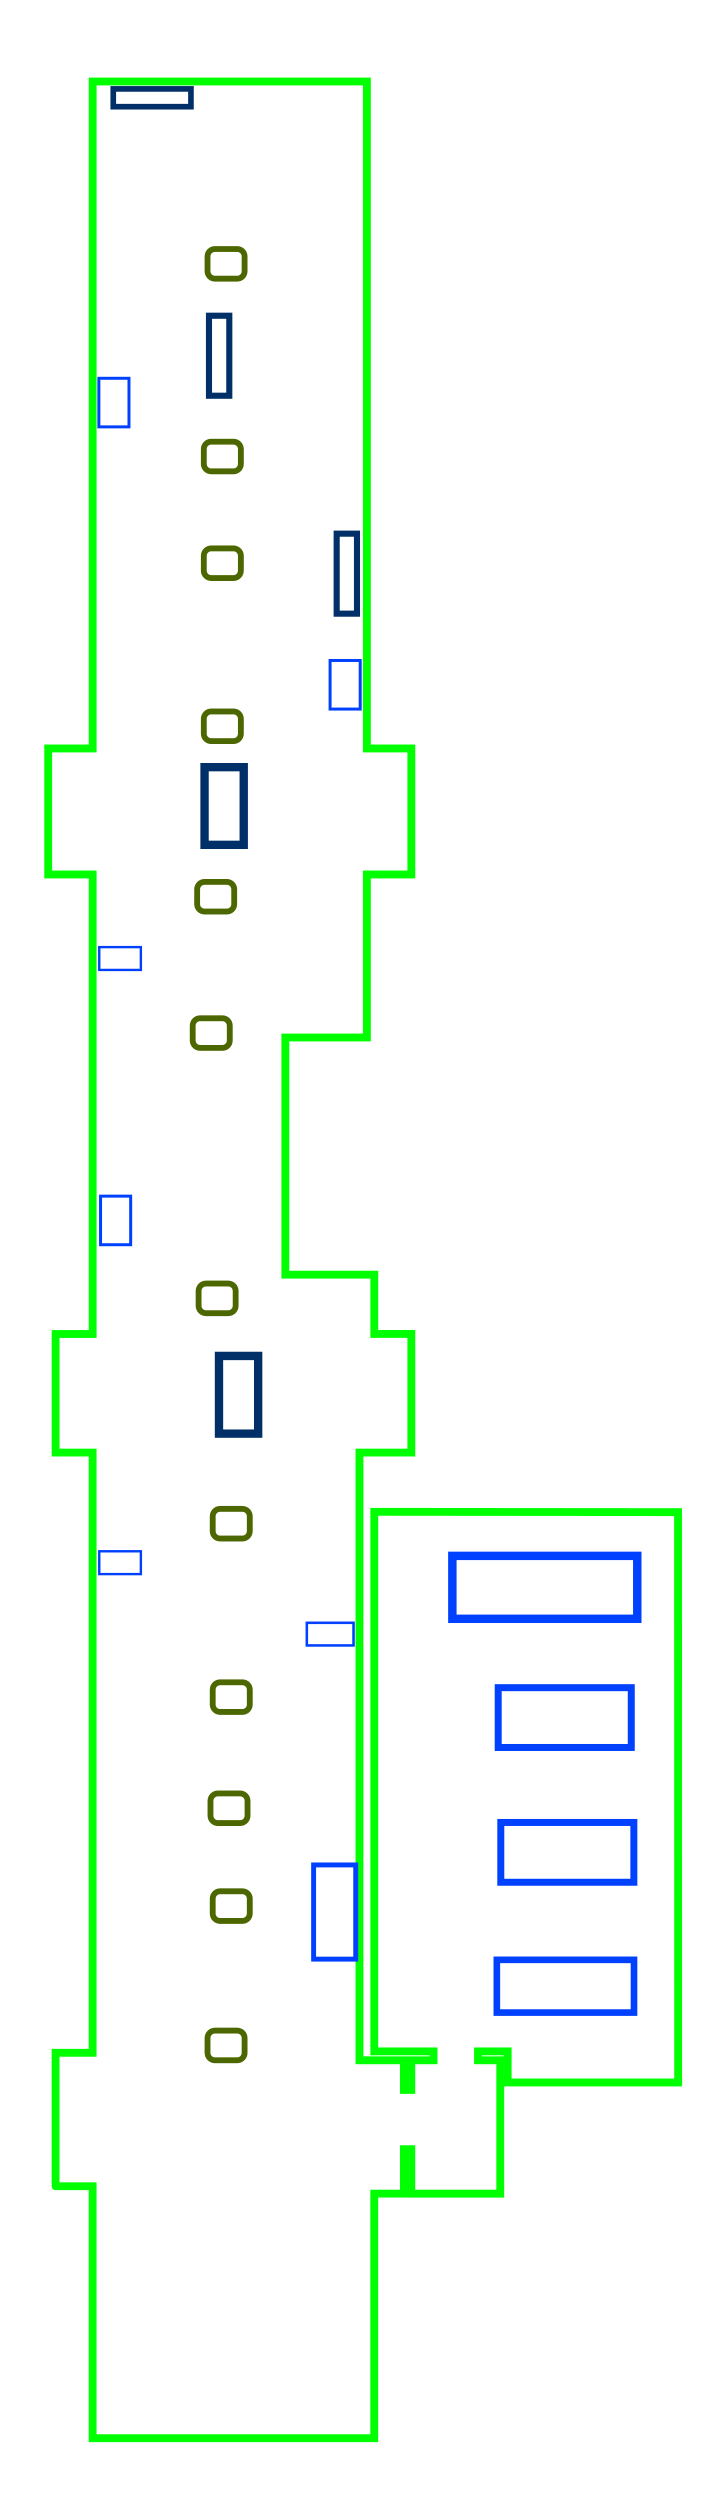
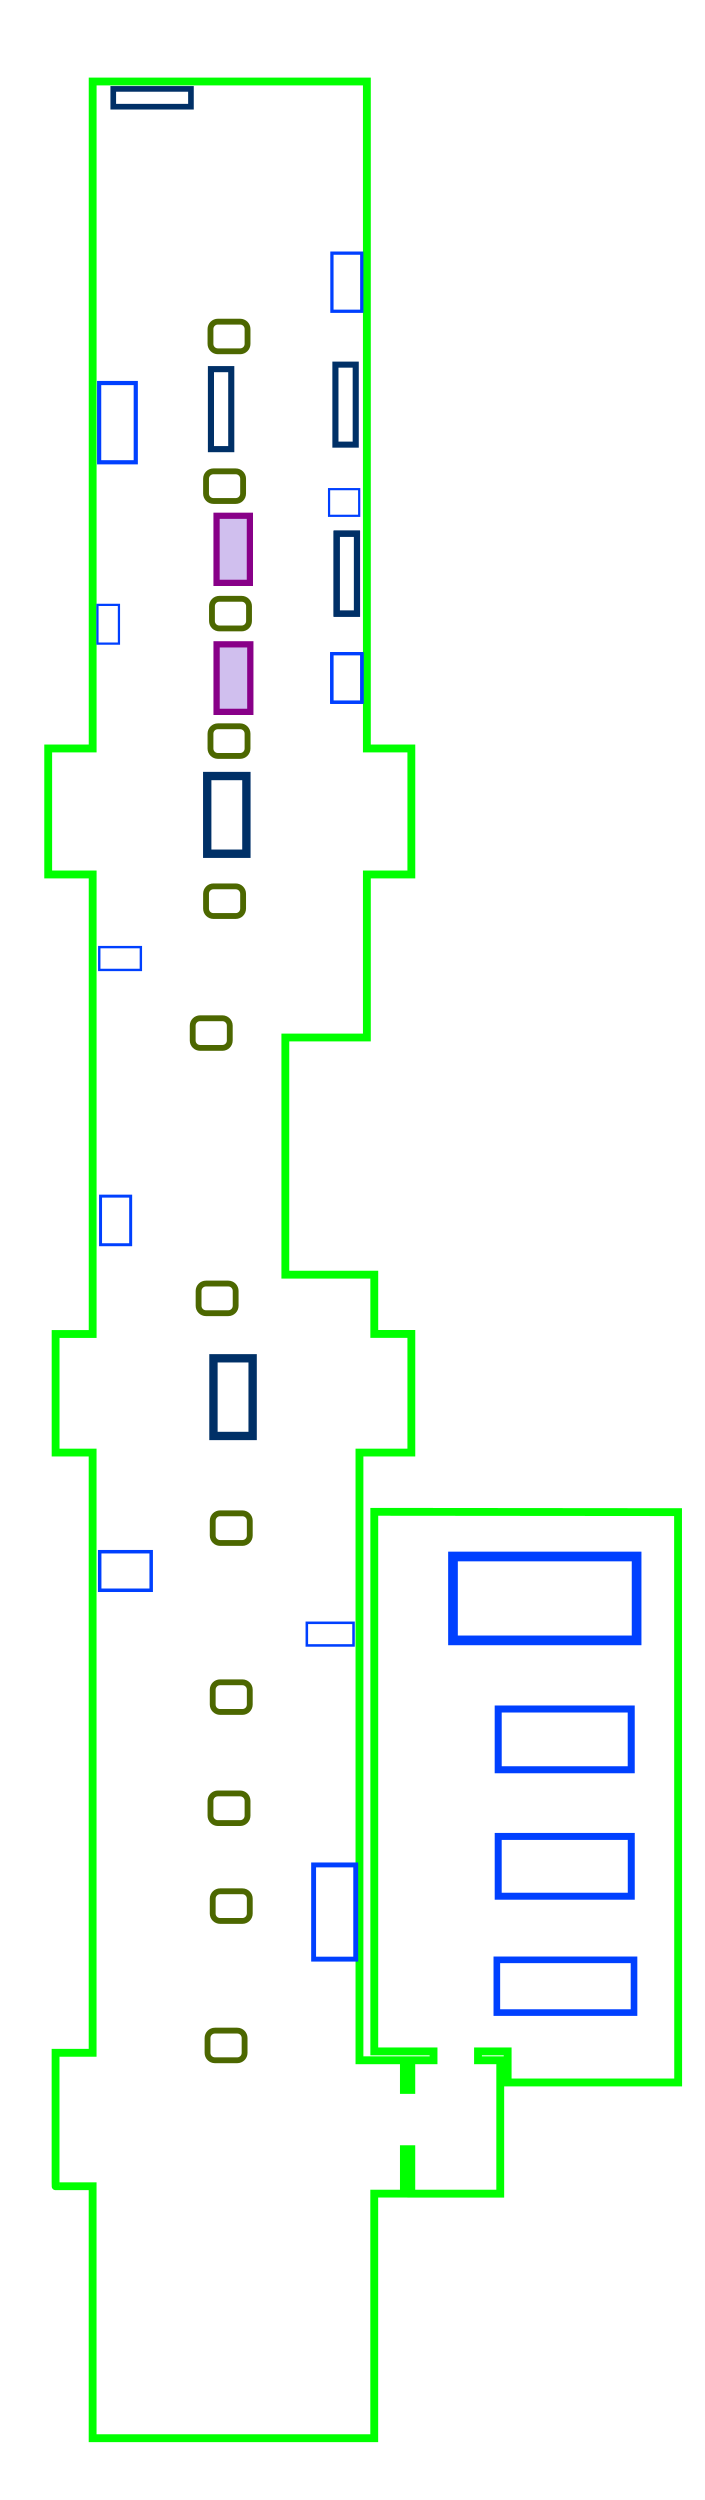
<svg xmlns="http://www.w3.org/2000/svg" viewBox="-5.864 -30.912 17.971 63.749" version="1.1" id="svg380" xml:space="preserve" width="17.971" height="63.749">
  <defs id="defs384" />
  <path d="m -3.502,31.261 v -6.425 h -0.945 c -1e-6,0.017 0,-2.268 0,-3.402 h 0.945 V 6.128 H -4.446 V 3.104 h 0.945 l -10e-8,-11.717 -1.134,4e-7 v -3.213 h 1.134 l -4e-7,-17.008 h 6.992 v 17.008 h 1.134 v 3.213 H 3.491 v 4.157 H 1.412 v 6.047 h 2.268 v 1.512 l 0.945,4e-7 V 6.128 H 3.302 V 21.624 H 4.435 v 0.756 h 0.189 v -0.756 H 5.191 V 21.398 H 3.68 V 7.639 l 7.746,0.008 0.003,14.543 H 7.081 v -0.792 l -0.756,-5e-6 v 0.226 l 0.567,5e-6 1e-7,3.402 -2.268,3e-6 V 23.891 H 4.435 v 1.134 l -0.756,1e-6 v 6.236 z" fill="none" stroke="#000000" stroke-width="0.1" id="hall" style="fill:none;fill-opacity:1;stroke:#00ff00;stroke-width:0.2;stroke-dasharray:none;stroke-opacity:1" />
  <g id="layer1">
    <path id="rect3529" style="fill:none;stroke:#0040ff;stroke-width:0.169" d="m 6.805,19.063 h 3.498 v 1.345 H 6.805 Z" />
-     <path id="rect3529-6" style="fill:none;stroke:#0040ff;stroke-width:0.178" d="m 6.906,15.56 h 3.393 v 1.525 H 6.906 Z" />
-     <path id="rect3529-6-5" style="fill:none;stroke:#0040ff;stroke-width:0.178" d="m 6.84,12.123 h 3.393 v 1.525 H 6.84 Z" />
+     <path id="rect3529-6" style="fill:none;stroke:#0040ff;stroke-width:0.178" d="m 6.84,15.916 h 3.393 v 1.525 H 6.84 Z" />
+     <path id="rect3529-6-5" style="fill:none;stroke:#0040ff;stroke-width:0.179" d="m 6.84,12.667 h 3.392 v 1.549 H 6.84 Z" />
    <path id="rect3529-6-5-0" style="fill:none;stroke:#0040ff;stroke-width:0.065" d="m 1.96,10.469 h 1.191 v 0.577 H 1.96 Z" />
-     <path id="rect3529-6-5-0-9" style="fill:none;stroke:#0040ff;stroke-width:0.061" d="m -3.333,8.645 h 1.061 v 0.582 h -1.061 z" />
+     <path id="rect3529-6-5-0-9" style="fill:none;stroke:#0040ff;stroke-width:0.089" d="m -3.322,8.656 h 1.313 V 9.639 h -1.313 z" />
    <path id="rect3529-6-5-0-9-9" style="fill:none;stroke:#0040ff;stroke-width:0.061" d="m -3.333,-6.761 h 1.061 v 0.582 h -1.061 z" />
-     <path id="rect3529-6-3" style="fill:none;stroke:#0040ff;stroke-width:0.215" d="M 5.671,8.762 H 10.386 V 10.367 H 5.671 Z" />
+     <path id="rect3529-6-3" style="fill:none;stroke:#0040ff;stroke-width:0.247" d="M 5.687,8.778 H 10.369 V 10.917 H 5.687 Z" />
    <path id="rect3529-6-7" style="fill:none;stroke:#0040ff;stroke-width:0.125" d="m 2.133,16.643 h 1.074 v 2.402 H 2.133 Z" />
    <path id="rect3529-6-7-2" style="fill:none;stroke:#0040ff;stroke-width:0.076" d="m -3.3,-0.411 h 0.768 v 1.239 h -0.768 z" />
-     <path id="rect3529-6-7-2-0" style="fill:none;stroke:#0040ff;stroke-width:0.076" d="m 2.553,-14.07 h 0.768 v 1.239 H 2.553 Z" />
-     <path id="rect3529-6-7-2-7" style="fill:none;stroke:#0040ff;stroke-width:0.076" d="m -3.343,-21.266 h 0.768 v 1.239 h -0.768 z" />
+     <path id="rect3529-6-7-2-0" style="fill:none;stroke:#0040ff;stroke-width:0.076" d="m 2.596,-14.244 h 0.768 v 1.239 H 2.596 Z" />
+     <path id="rect3529-6-7-2-0-3" style="fill:none;stroke:#0040ff;stroke-width:0.076" d="m 2.596,-14.244 h 0.768 v 1.239 H 2.596 Z" />
+     <path id="rect3529-6-7-2-0-3-2" style="fill:none;stroke:#0040ff;stroke-width:0.076" d="m 2.596,-14.244 h 0.768 v 1.239 H 2.596 Z" />
+     <path id="rect3529-6-7-2-7" style="fill:none;stroke:#0040ff;stroke-width:0.107" d="m -3.336,-21.145 h 0.934 v 2.021 h -0.934 z" />
+     <path id="rect3529-6-7-2-7-6" style="fill:none;stroke:#0040ff;stroke-width:0.057" d="m -3.379,-15.488 h 0.548 v 0.988 h -0.548 z" />
    <path id="rect3847" style="fill:none;stroke:#4c6700;stroke-width:0.149" d="M -0.383,20.868 H 0.184 c 0.105,0 0.189,0.084 0.189,0.189 v 0.378 c 0,0.105 -0.084,0.189 -0.189,0.189 h -0.567 c -0.105,0 -0.189,-0.084 -0.189,-0.189 v -0.378 c 0,-0.105 0.084,-0.189 0.189,-0.189 z" />
    <path id="rect3847-5" style="fill:none;stroke:#4c6700;stroke-width:0.149" d="m -0.251,17.315 h 0.567 c 0.105,0 0.189,0.084 0.189,0.189 v 0.378 c 0,0.105 -0.084,0.189 -0.189,0.189 h -0.567 c -0.105,0 -0.189,-0.084 -0.189,-0.189 v -0.378 c 0,-0.105 0.084,-0.189 0.189,-0.189 z" />
    <path id="rect3847-6" style="fill:none;stroke:#4c6700;stroke-width:0.149" d="m -0.308,14.82 h 0.567 c 0.105,0 0.189,0.084 0.189,0.189 v 0.378 c 0,0.105 -0.084,0.189 -0.189,0.189 h -0.567 c -0.105,0 -0.189,-0.084 -0.189,-0.189 v -0.378 c 0,-0.105 0.084,-0.189 0.189,-0.189 z" />
    <path id="rect3847-2" style="fill:none;stroke:#4c6700;stroke-width:0.149" d="m -0.251,11.986 h 0.567 c 0.105,0 0.189,0.084 0.189,0.189 v 0.378 c 0,0.105 -0.084,0.189 -0.189,0.189 h -0.567 c -0.105,0 -0.189,-0.084 -0.189,-0.189 v -0.378 c 0,-0.105 0.084,-0.189 0.189,-0.189 z" />
-     <path id="rect3847-9" style="fill:none;stroke:#4c6700;stroke-width:0.149" d="m -0.251,7.564 h 0.567 c 0.105,0 0.189,0.084 0.189,0.189 v 0.378 c 0,0.105 -0.084,0.189 -0.189,0.189 h -0.567 c -0.105,0 -0.189,-0.084 -0.189,-0.189 v -0.378 c 0,-0.105 0.084,-0.189 0.189,-0.189 z" />
+     <path id="rect3847-9" style="fill:none;stroke:#4c6700;stroke-width:0.149" d="m -0.251,7.677 h 0.567 c 0.105,0 0.189,0.084 0.189,0.189 v 0.378 c 0,0.105 -0.084,0.189 -0.189,0.189 h -0.567 c -0.105,0 -0.189,-0.084 -0.189,-0.189 V 7.866 c 0,-0.105 0.084,-0.189 0.189,-0.189 z" />
    <path id="rect3847-1" style="fill:none;stroke:#4c6700;stroke-width:0.149" d="m -0.611,1.818 h 0.567 c 0.105,0 0.189,0.084 0.189,0.189 v 0.378 c 0,0.105 -0.084,0.189 -0.189,0.189 h -0.567 c -0.105,0 -0.189,-0.084 -0.189,-0.189 V 2.007 c 0,-0.105 0.084,-0.189 0.189,-0.189 z" />
    <path id="rect3847-1-3" style="fill:none;stroke:#4c6700;stroke-width:0.149" d="m -0.761,-4.947 h 0.567 c 0.105,0 0.189,0.084 0.189,0.189 v 0.378 c 0,0.105 -0.084,0.189 -0.189,0.189 h -0.567 c -0.105,0 -0.189,-0.084 -0.189,-0.189 v -0.378 c 0,-0.105 0.084,-0.189 0.189,-0.189 z" />
-     <path id="rect3847-1-6" style="fill:none;stroke:#4c6700;stroke-width:0.149" d="m -0.648,-8.424 h 0.567 c 0.105,0 0.189,0.084 0.189,0.189 v 0.378 c 0,0.105 -0.084,0.189 -0.189,0.189 h -0.567 c -0.105,0 -0.189,-0.084 -0.189,-0.189 v -0.378 c 0,-0.105 0.084,-0.189 0.189,-0.189 z" />
-     <path id="rect3847-1-6-0" style="fill:none;stroke:#4c6700;stroke-width:0.149" d="m -0.478,-12.77 h 0.567 c 0.105,0 0.189,0.084 0.189,0.189 v 0.378 c 0,0.105 -0.084,0.189 -0.189,0.189 h -0.567 c -0.105,0 -0.189,-0.084 -0.189,-0.189 v -0.378 c 0,-0.105 0.084,-0.189 0.189,-0.189 z" />
-     <path id="rect3847-1-6-0-6" style="fill:none;stroke:#4c6700;stroke-width:0.149" d="m -0.478,-16.928 h 0.567 c 0.105,0 0.189,0.084 0.189,0.189 v 0.378 c 0,0.105 -0.084,0.189 -0.189,0.189 h -0.567 c -0.105,0 -0.189,-0.084 -0.189,-0.189 v -0.378 c 0,-0.105 0.084,-0.189 0.189,-0.189 z" />
-     <path id="rect3847-1-6-0-6-6" style="fill:none;stroke:#4c6700;stroke-width:0.149" d="m -0.478,-19.649 h 0.567 c 0.105,0 0.189,0.084 0.189,0.189 v 0.378 c 0,0.105 -0.084,0.189 -0.189,0.189 h -0.567 c -0.105,0 -0.189,-0.084 -0.189,-0.189 v -0.378 c 0,-0.105 0.084,-0.189 0.189,-0.189 z" />
-     <path id="rect3847-1-6-0-6-1" style="fill:none;stroke:#4c6700;stroke-width:0.149" d="m -0.383,-24.562 h 0.567 c 0.105,0 0.189,0.084 0.189,0.189 v 0.378 c 0,0.105 -0.084,0.189 -0.189,0.189 h -0.567 c -0.105,0 -0.189,-0.084 -0.189,-0.189 v -0.378 c 0,-0.105 0.084,-0.189 0.189,-0.189 z" />
-     <path id="rect8193" style="fill:none;stroke:#003067;stroke-width:0.213" d="m -0.28,3.664 h 0.999 c 0,0 0,0.098 0,0.22 v 1.541 c 0,0.122 0,0.22 0,0.22 h -0.999 c 0,0 -2e-8,-0.098 -2e-8,-0.22 V 3.884 c 0,-0.122 2e-8,-0.22 2e-8,-0.22 z" />
-     <path id="rect8193-2" style="fill:none;stroke:#003067;stroke-width:0.213" d="m -0.648,-11.35 h 0.999 c 0,0 0,0.098 0,0.22 v 1.541 c 0,0.122 0,0.22 0,0.22 h -0.999 c 0,0 -2e-8,-0.098 -2e-8,-0.22 v -1.541 c 0,-0.122 2e-8,-0.22 2e-8,-0.22 z" />
-     <path id="rect8193-2-8" style="fill:none;stroke:#003067;stroke-width:0.156" d="m -0.535,-22.861 h 0.518 c 0,0 0,0.101 0,0.227 v 1.586 c 0,0.126 0,0.227 0,0.227 h -0.518 c 0,0 -1e-8,-0.101 -1e-8,-0.227 v -1.586 c 0,-0.126 1e-8,-0.227 1e-8,-0.227 z" />
+     <path id="rect3847-1-6" style="fill:none;stroke:#4c6700;stroke-width:0.149" d="m -0.421,-8.31 h 0.567 c 0.105,0 0.189,0.084 0.189,0.189 v 0.378 c 0,0.105 -0.084,0.189 -0.189,0.189 h -0.567 c -0.105,0 -0.189,-0.084 -0.189,-0.189 v -0.378 c 0,-0.105 0.084,-0.189 0.189,-0.189 z" />
+     <path id="rect3847-1-6-0" style="fill:none;stroke:#4c6700;stroke-width:0.149" d="m -0.308,-12.392 h 0.567 c 0.105,0 0.189,0.084 0.189,0.189 v 0.378 c 0,0.105 -0.084,0.189 -0.189,0.189 h -0.567 c -0.105,0 -0.189,-0.084 -0.189,-0.189 v -0.378 c 0,-0.105 0.084,-0.189 0.189,-0.189 z" />
+     <path id="rect3847-1-6-0-6" style="fill:none;stroke:#4c6700;stroke-width:0.149" d="m -0.27,-15.643 h 0.567 c 0.105,0 0.189,0.084 0.189,0.189 v 0.378 c 0,0.105 -0.084,0.189 -0.189,0.189 h -0.567 c -0.105,0 -0.189,-0.084 -0.189,-0.189 V -15.454 c 0,-0.105 0.084,-0.189 0.189,-0.189 z" />
+     <path id="rect3847-1-6-0-6-6" style="fill:none;stroke:#4c6700;stroke-width:0.149" d="m -0.421,-18.893 h 0.567 c 0.105,0 0.189,0.084 0.189,0.189 v 0.378 c 0,0.105 -0.084,0.189 -0.189,0.189 h -0.567 c -0.105,0 -0.189,-0.084 -0.189,-0.189 v -0.378 c 0,-0.105 0.084,-0.189 0.189,-0.189 z" />
+     <path id="rect3847-1-6-0-6-1" style="fill:none;stroke:#4c6700;stroke-width:0.149" d="m -0.308,-22.71 h 0.567 c 0.105,0 0.189,0.084 0.189,0.189 v 0.378 c 0,0.105 -0.084,0.189 -0.189,0.189 h -0.567 c -0.105,0 -0.189,-0.084 -0.189,-0.189 v -0.378 c 0,-0.105 0.084,-0.189 0.189,-0.189 z" />
+     <path id="rect8193" style="fill:none;stroke:#003067;stroke-width:0.213" d="m -0.421,3.724 h 0.999 c 0,0 0,0.098 0,0.22 v 1.541 c 0,0.122 0,0.22 0,0.22 h -0.999 c 0,0 -2e-8,-0.098 -2e-8,-0.22 V 3.944 c 0,-0.122 2e-8,-0.22 2e-8,-0.22 z" />
+     <path id="rect8193-2" style="fill:none;stroke:#003067;stroke-width:0.213" d="m -0.58,-11.123 h 0.999 c 0,0 0,0.098 0,0.22 v 1.541 c 0,0.122 0,0.22 0,0.22 h -0.999 c 0,0 -2e-8,-0.098 -2e-8,-0.22 v -1.541 c 0,-0.122 2e-8,-0.22 2e-8,-0.22 z" />
+     <path id="rect8193-2-8" style="fill:none;stroke:#003067;stroke-width:0.156" d="m -0.485,-21.499 h 0.518 c 0,0 0,0.101 0,0.227 v 1.586 c 0,0.126 0,0.227 0,0.227 h -0.518 c 0,0 -1e-8,-0.101 -1e-8,-0.227 v -1.586 c 0,-0.126 1e-8,-0.227 1e-8,-0.227 z" />
    <path id="rect8193-2-8-23" style="fill:none;stroke:#003067;stroke-width:0.156" d="m 2.721,-17.304 h 0.518 c 0,0 0,0.101 0,0.227 v 1.586 c 0,0.126 0,0.227 0,0.227 H 2.721 c 0,0 0,-0.101 0,-0.227 v -1.586 c 0,-0.126 0,-0.227 0,-0.227 z" />
+     <path id="rect8193-2-8-23-5" style="fill:none;stroke:#003067;stroke-width:0.156" d="m 2.721,-17.304 h 0.518 c 0,0 0,0.101 0,0.227 v 1.586 c 0,0.126 0,0.227 0,0.227 H 2.721 c 0,0 0,-0.101 0,-0.227 v -1.586 c 0,-0.126 0,-0.227 0,-0.227 z" />
+     <path id="rect8193-2-8-23-56" style="fill:none;stroke:#003067;stroke-width:0.156" d="m 2.689,-21.614 h 0.518 c 0,0 0,0.101 0,0.227 v 1.586 c 0,0.126 0,0.227 0,0.227 H 2.689 c 0,0 0,-0.101 0,-0.227 v -1.586 c 0,-0.126 0,-0.227 0,-0.227 z" />
    <path id="rect8193-2-8-2" style="fill:none;stroke:#003067;stroke-width:0.144" d="m -2.976,-28.191 v -0.454 c 0,0 0.098,0 0.22,0 h 1.541 c 0.122,0 0.22,0 0.22,0 v 0.454 c 0,0 -0.098,0 -0.22,0 h -1.541 c -0.122,0 -0.22,0 -0.22,0 z" />
+     <path id="rect3529-6-7-2-0-6" style="fill:none;stroke:#0040ff;stroke-width:0.056" d="m 2.527,-18.439 h 0.768 v 0.68 H 2.527 Z" />
+     <path id="rect3529-6-7-2-0-3-9" style="fill:none;stroke:#0040ff;stroke-width:0.083" d="m 2.6,-24.457 h 0.761 v 1.482 H 2.6 Z" />
+     <path id="rect552" style="fill:#d0bfee;stroke:#880088;stroke-width:0.16" d="m -0.341,-14.482 h 0.86 c 1e-8,0 1e-8,0.128 1e-8,0.287 v 1.149 c 0,0.159 0,0.287 -1e-8,0.287 h -0.86 c 0,0 0,-0.128 0,-0.287 v -1.149 c 0,-0.159 0,-0.287 0,-0.287 z" />
+     <path id="rect552-3" style="fill:#d0bfee;stroke:#880088;stroke-width:0.159" d="m -0.342,-17.76 h 0.85 c 0,0 0,0.127 0,0.285 v 1.141 c 0,0.158 0,0.285 0,0.285 h -0.85 c 0,0 0,-0.127 0,-0.285 v -1.141 c 0,-0.158 0,-0.285 0,-0.285 z" />
  </g>
</svg>
